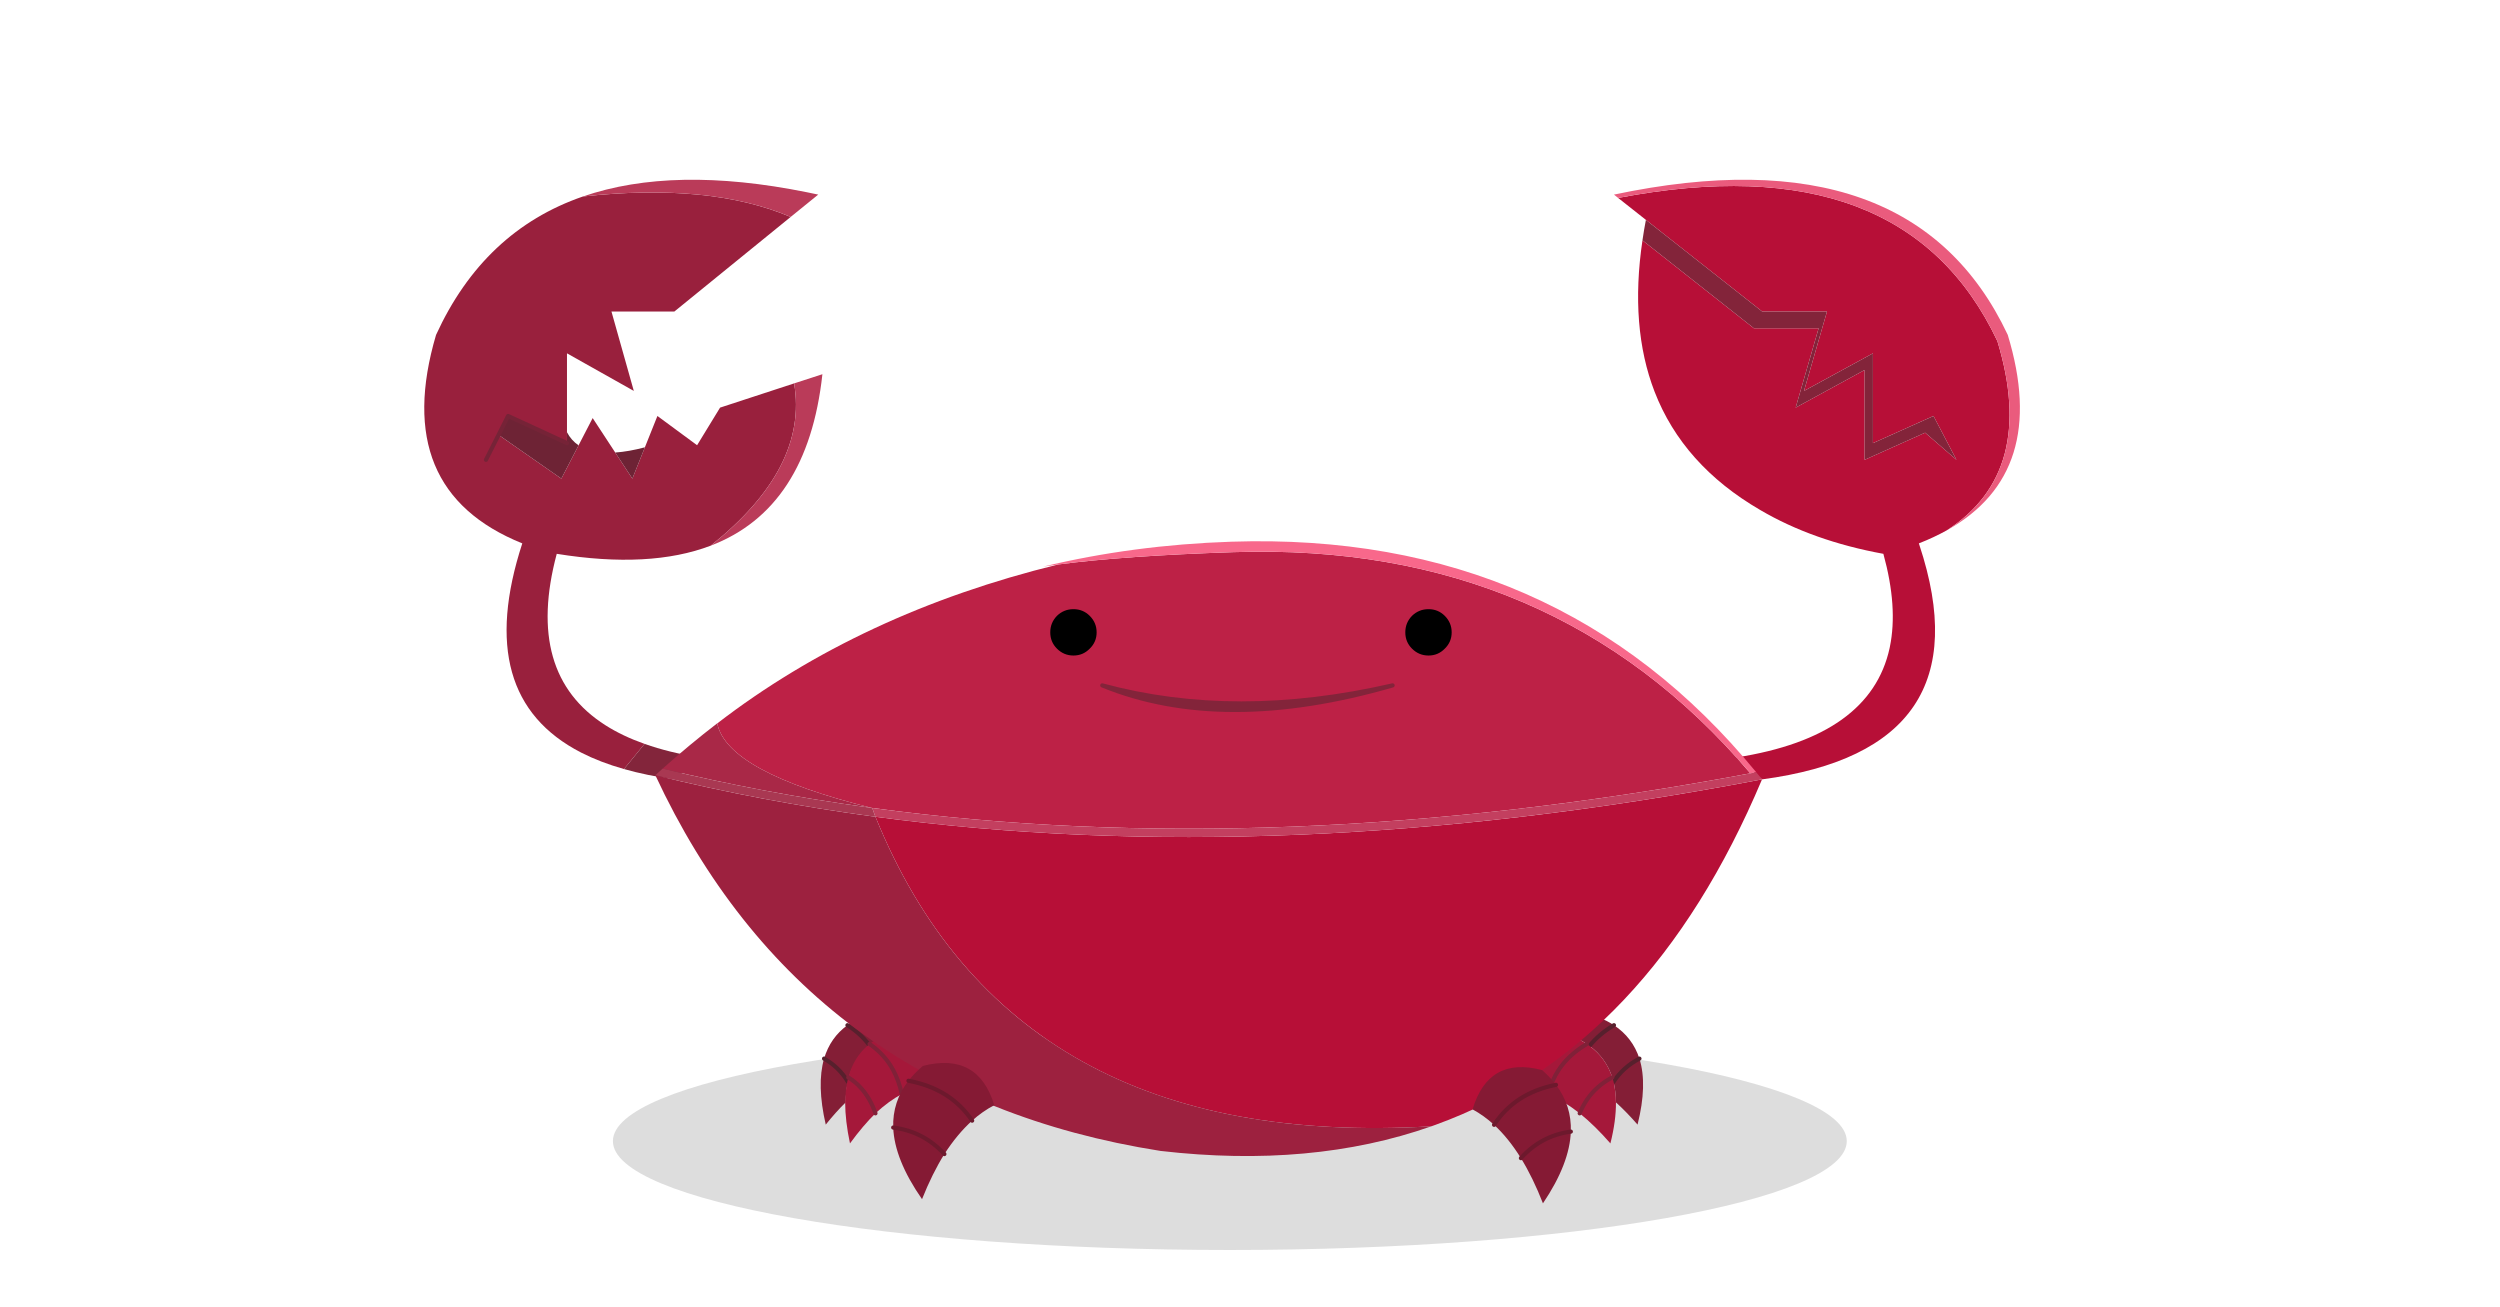
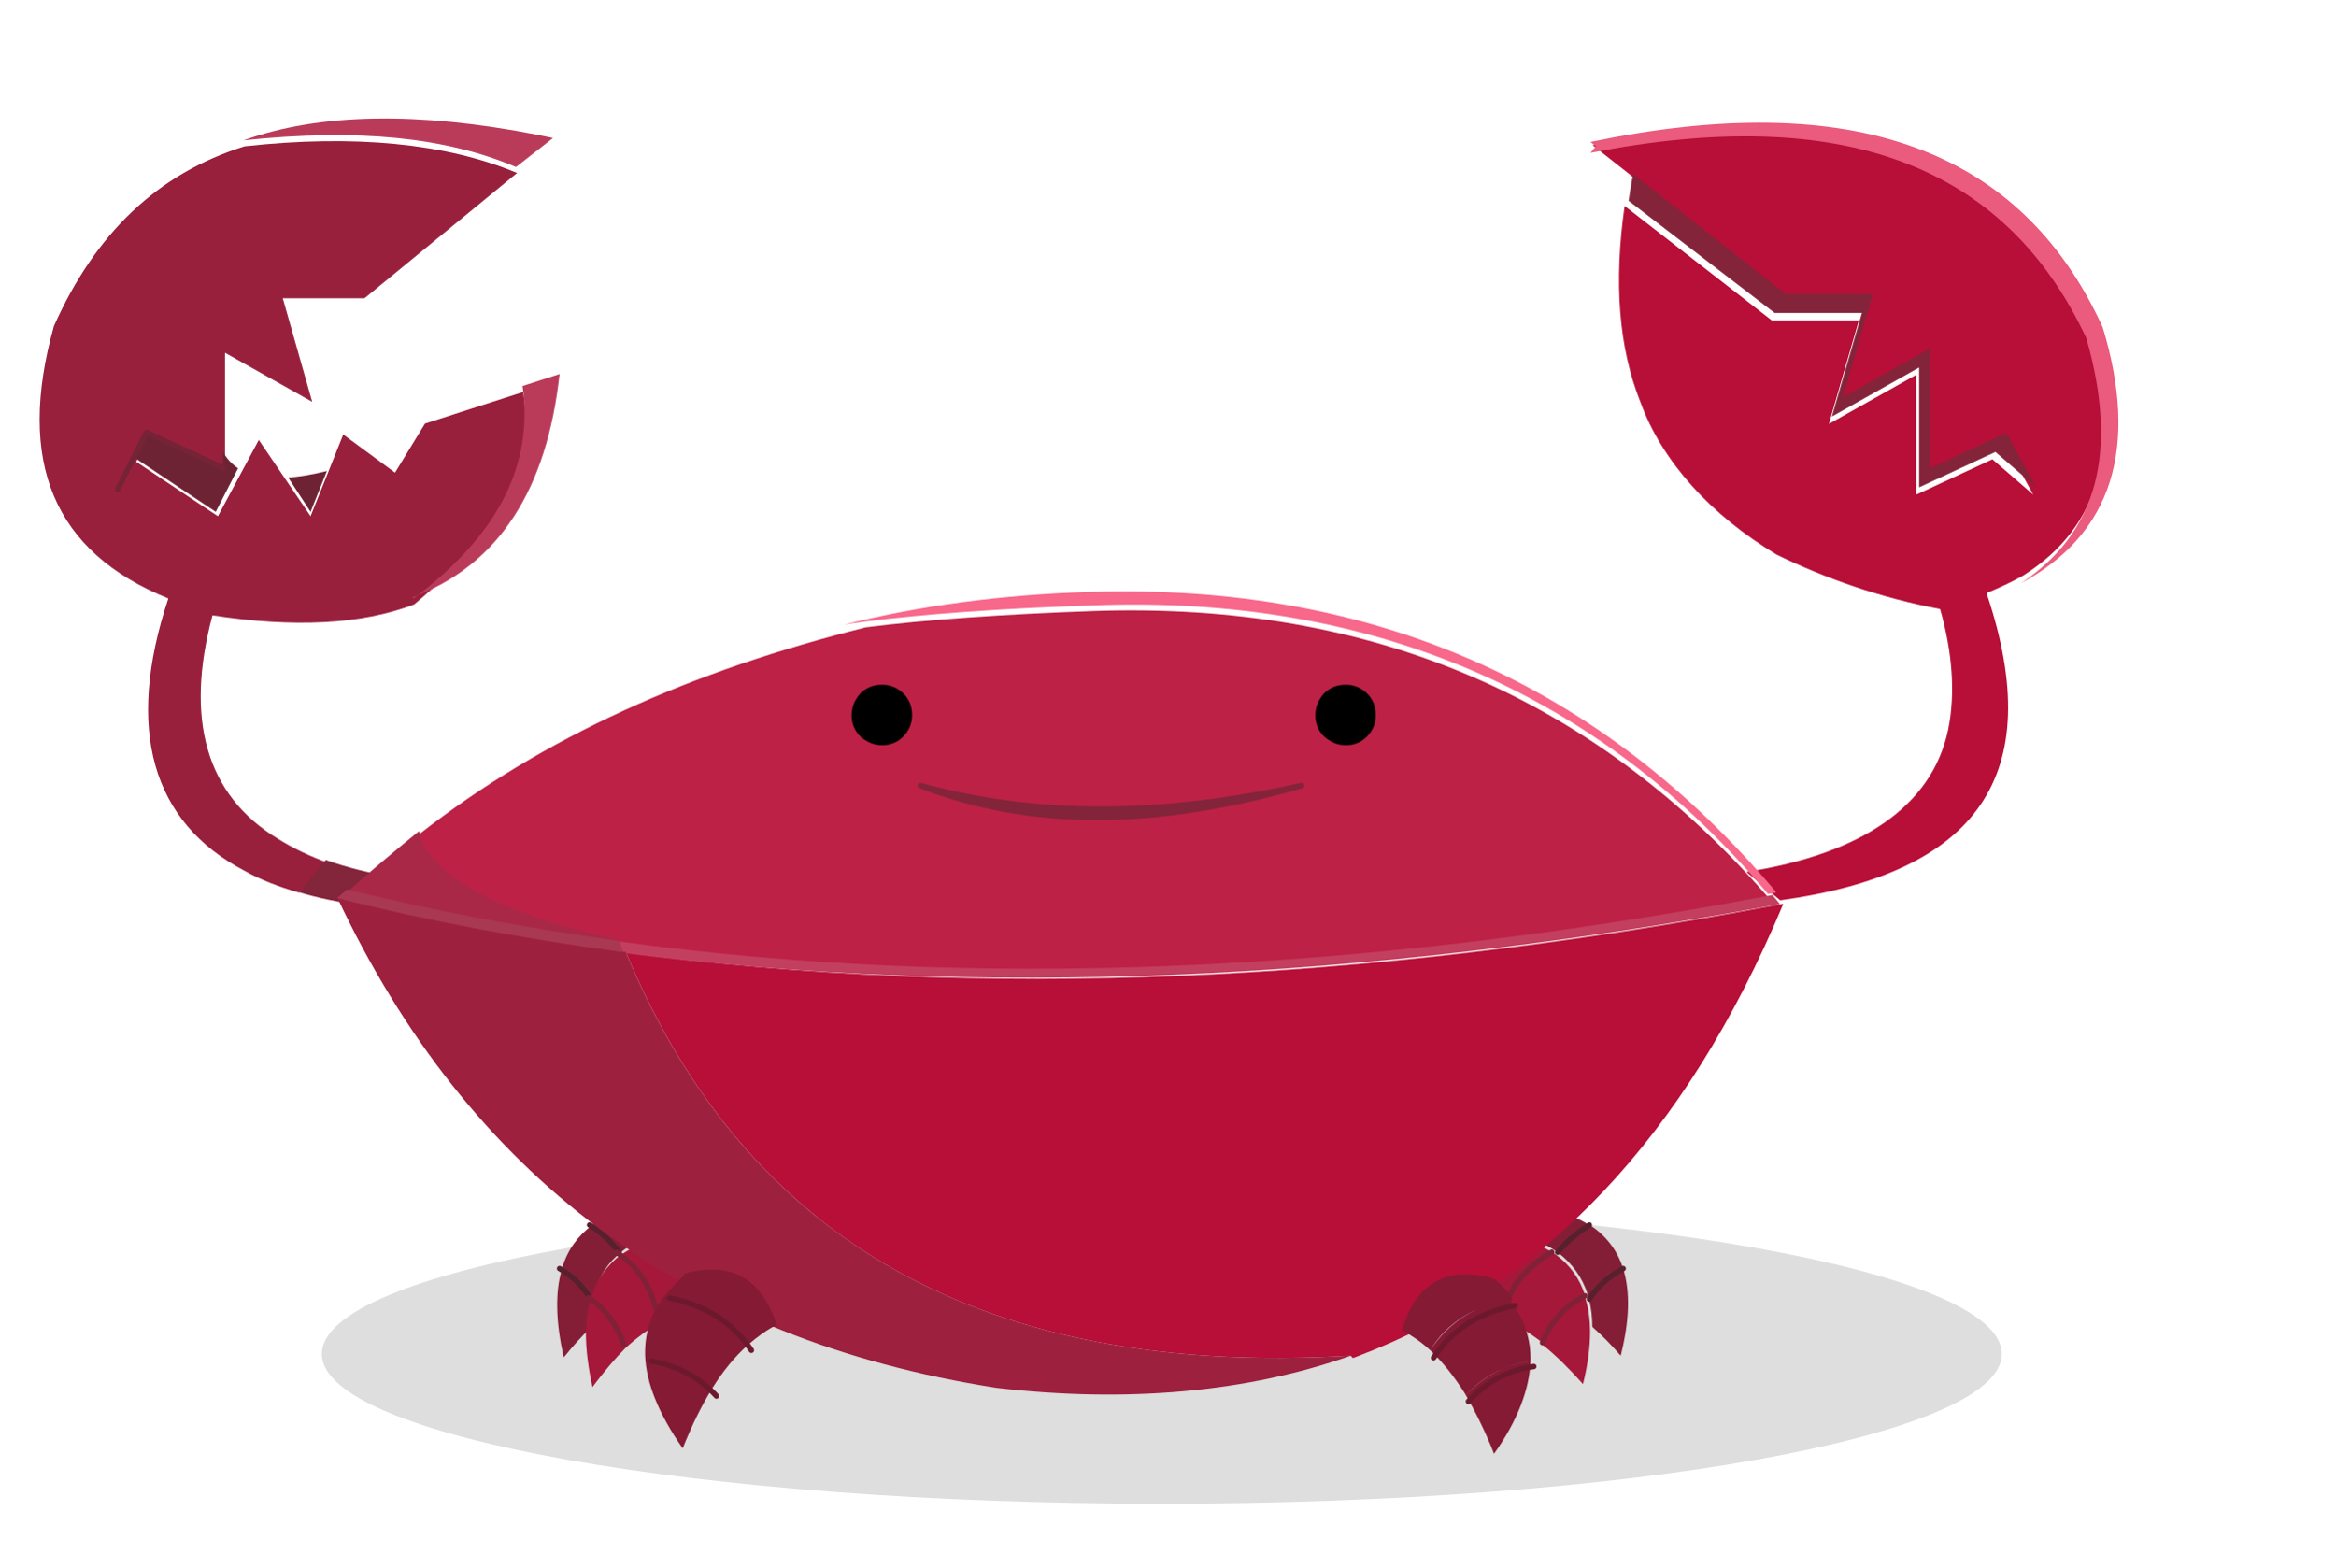
- <svg xmlns="http://www.w3.org/2000/svg" width="211.141mm" height="110.338mm" viewBox="0 0 748.136 390.962" id="svg2" version="1.1">
-   <defs id="defs4">
-     <clipPath id="clipPath3369" clipPathUnits="userSpaceOnUse">
-       <path id="path3371" d="M 0,400 550,400 550,0 0,0 0,400 Z" />
+ <svg xmlns="http://www.w3.org/2000/svg" width="639mm" height="429mm" version="1.1" viewBox="0 0 2417 1621">
+   <defs>
+     <clipPath id="g">
+       <path d="m0 400h550v-400h-550z" />
    </clipPath>
-     <clipPath id="clipPath3409" clipPathUnits="userSpaceOnUse">
-       <path id="path3411" d="M 0,400 550,400 550,0 0,0 0,400 Z" />
+     <clipPath id="f">
+       <path d="m0 400h550v-400h-550z" />
    </clipPath>
-     <clipPath id="clipPath3425" clipPathUnits="userSpaceOnUse">
-       <path id="path3427" d="M 0,400 550,400 550,0 0,0 0,400 Z" />
+     <clipPath id="e">
+       <path d="m0 400h550v-400h-550z" />
    </clipPath>
-     <clipPath id="clipPath3441" clipPathUnits="userSpaceOnUse">
-       <path id="path3443" d="M 0,400 550,400 550,0 0,0 0,400 Z" />
+     <clipPath id="d">
+       <path d="m0 400h550v-400h-550z" />
    </clipPath>
-     <clipPath id="clipPath3477" clipPathUnits="userSpaceOnUse">
-       <path id="path3479" d="M 0,400 550,400 550,0 0,0 0,400 Z" />
+     <clipPath id="c">
+       <path d="m0 400h550v-400h-550z" />
    </clipPath>
-     <clipPath id="clipPath3493" clipPathUnits="userSpaceOnUse">
-       <path id="path3495" d="M 0,400 550,400 550,0 0,0 0,400 Z" />
+     <clipPath id="b">
+       <path d="m0 400h550v-400h-550z" />
    </clipPath>
-     <clipPath id="clipPath3509" clipPathUnits="userSpaceOnUse">
-       <path id="path3511" d="M 0,400 550,400 550,0 0,0 0,400 Z" />
+     <clipPath id="a">
+       <path d="m0 400h550v-400h-550z" />
    </clipPath>
  </defs>
-   <g id="layer1" transform="translate(0,-2.557999)">
-     <ellipse style="opacity:1;fill:#000000;fill-opacity:0.135;stroke:none;stroke-width:7.4;stroke-linecap:round;stroke-linejoin:round;stroke-miterlimit:4;stroke-dasharray:none;stroke-opacity:1" id="path5064" cx="368.035" cy="344.046" rx="184.621" ry="32.58" />
-     <g id="g3365" transform="matrix(1.25,0,0,-1.25,-38.0401,468.0421)">
-       <g id="g3367" clip-path="url(#clipPath3369)">
-         <g id="g3373" transform="translate(424.4688,319.75)">
-           <path d="m 0,0 -6.65,5.25 c 45.612,8.763 75.879,-2.67 90.799,-34.3 6.341,-20.847 2.317,-35.93 -12.075,-45.25 -2.061,-1.152 -4.303,-2.203 -6.724,-3.15 0.045,-0.133 0.086,-0.267 0.125,-0.401 10.809,-32.618 -1.749,-51.318 -37.675,-56.099 l -6.151,5.25 c 21.393,3.33 33.626,12.063 36.701,26.2 0.015,0.079 0.032,0.163 0.049,0.25 1.313,6.355 0.796,13.789 -1.549,22.3 -11.269,2.064 -21.103,5.564 -29.5,10.5 -12.322,7.171 -20.746,16.612 -25.276,28.325 -3.982,10.317 -4.949,22.393 -2.899,36.225 l 26.675,-21.05 15.5,0 -5.5,-19 16.5,9 0,-21.5 14.5,6.5 7.5,-6.5 -5.5,10.5 -14.5,-6.5 0,21.5 -16.5,-9 5.5,19 -15.5,0 L 0,0 Z" style="fill:#b70f37;fill-opacity:1;fill-rule:evenodd;stroke:none" id="path3375" />
-         </g>
-         <g id="g3377" transform="translate(149.7935,268.2744)">
-           <path d="M 0,0 -3.025,-5.975 0,0 Z m 30.025,-80 c -3.814,1.079 -7.239,2.396 -10.275,3.95 -17.348,8.92 -22.04,25.612 -14.075,50.075 -21.067,8.5 -27.95,25.134 -20.65,49.901 7.607,16.632 19.332,27.682 35.175,33.149 20.237,2.215 36.812,0.582 49.725,-4.9 l -27.85,-22.65 -15.05,0 5.35,-19 -16,9 0,-18.9 0,-2.6 -14.1,6.5 L 0,0 15.025,-10.475 19.15,-2.5 l 3.375,6.525 5.4,-8.25 4.1,-6.25 3,7.5 3,7.5 9.5,-7 5.5,9 17.725,5.8 C 73.049,-1.151 66.391,-14.102 50.775,-26.524 41.071,-30.223 28.788,-30.873 13.925,-28.475 8.8,-47.636 12.691,-61.319 25.6,-69.524 c 2.719,-1.731 5.836,-3.214 9.35,-4.451 L 30.025,-80 Z" style="fill:#99203d;fill-opacity:1;fill-rule:evenodd;stroke:none" id="path3379" />
-         </g>
-         <g id="g3381" transform="translate(166.1685,268.8994)">
-           <path d="M 0,0 C 0.681,-1.295 1.606,-2.337 2.775,-3.125 L -1.35,-11.1 -16.375,-0.625 -14.1,3.9 0,-2.6 0,0 Z m 11.55,-4.85 c 2.115,0.144 4.481,0.561 7.1,1.25 l -3,-7.5 -4.1,6.25 z" style="fill:#6e2335;fill-opacity:1;fill-rule:evenodd;stroke:none" id="path3383" />
-         </g>
-         <g id="g3385" transform="translate(200.5684,241.75)">
-           <path d="m 0,0 c 15.616,12.423 22.274,25.373 19.975,38.85 l 6.775,2.2 C 24.412,19.592 15.496,5.909 0,0 m 19.15,78.7 c -12.913,5.481 -29.488,7.114 -49.725,4.9 14.434,4.972 32.284,5.314 53.55,1.025 0.922,-0.182 1.847,-0.374 2.775,-0.575 l -6.6,-5.35 z" style="fill:#ba3b59;fill-opacity:1;fill-rule:evenodd;stroke:none" id="path3387" />
-         </g>
-         <g id="g3389" transform="translate(417.8184,325)">
-           <path d="M 0,0 -1,0.8 C 46.582,10.838 78.007,-0.354 93.275,-32.775 99.972,-54.796 95.122,-70.388 78.725,-79.55 93.116,-70.23 97.141,-55.147 90.8,-34.3 75.879,-2.67 45.612,8.763 0,0" style="fill:#ea5b7d;fill-opacity:1;fill-rule:evenodd;stroke:none" id="path3391" />
-         </g>
-         <g id="g3393" transform="translate(423.6436,314.8496)">
-           <path d="m 0,0 c 0.229,1.609 0.505,3.243 0.825,4.9 l 27.85,-21.95 15.5,0 -5.5,-19 16.5,9 0,-21.5 14.5,6.5 5.5,-10.5 -7.5,6.5 -14.5,-6.5 0,21.5 -16.5,-9 5.5,19 -15.5,0 L 0,0 Z" style="fill:#83243a;fill-opacity:1;fill-rule:evenodd;stroke:none" id="path3395" />
-         </g>
-         <g id="g3397" transform="translate(179.8184,188.2744)">
-           <path d="M 0,0 4.925,6.025 C 8.829,4.64 13.22,3.557 18.1,2.775 l -6,-5.25 C 7.704,-1.872 3.67,-1.047 0,0" style="fill:#83253b;fill-opacity:1;fill-rule:evenodd;stroke:none" id="path3399" />
-         </g>
-         <g id="g3401" transform="translate(166.1685,266.2998)">
-           <path d="m 0,0 -14.1,6.5 -2.275,-4.525 m 0,0 L -19.4,-4" style="fill:none;stroke:#762337;stroke-width:1;stroke-linecap:round;stroke-linejoin:round;stroke-miterlimit:3;stroke-dasharray:none;stroke-opacity:1" id="path3403" />
+   <g transform="translate(-127 -56)">
+     <g transform="matrix(4.7 0 0 4.7 -400 -160)">
+       <ellipse cx="368" cy="344" rx="185" ry="33" fill-opacity=".13" />
+       <g transform="matrix(1.2 0 0 -1.2 -38 468)">
+         <g clip-path="url(#g)">
+           <g transform="translate(424 320)">
+             <path d="m0 0-6.6 5.2c46 8.8 76-2.7 91-34 6.3-21 2.3-36-12-45-2.1-1.2-4.3-2.2-6.7-3.2 0.045-0.13 0.086-0.27 0.12-0.4 11-33-1.7-51-38-56l-6.2 5.2c21 3.3 34 12 37 26 0.015 0.079 0.032 0.16 0.049 0.25 1.3 6.4 0.8 14-1.5 22-11 2.1-21 5.6-30 10-12 7.2-21 17-25 28-4 10-4.9 22-2.9 36l27-21h16l-5.5-19 16 9v-22l14 6.5 7.5-6.5-5.5 10-14-6.5v22l-16-9 5.5 19h-16z" fill="#b70f37" fill-rule="evenodd" />
+           </g>
+           <g transform="translate(150 268)">
+             <path d="m0 0-3-6zm30-80c-3.8 1.1-7.2 2.4-10 4-17 8.9-22 26-14 50-21 8.5-28 25-21 50 7.6 17 19 28 35 33 20 2.2 37 0.58 50-4.9l-28-23h-15l5.4-19-16 9v-22l-14 6.5-2.3-4.5 15-10 7.5 14 9.5-14 6 15 9.5-7 5.5 9 18 5.8c2.3-13-4.4-26-20-39-9.7-3.7-22-4.3-37-2-5.1-19-1.2-33 12-41 2.7-1.7 5.8-3.2 9.4-4.5z" fill="#99203d" fill-rule="evenodd" />
+           </g>
+           <g transform="translate(166 269)">
+             <path d="m0 0c0.68-1.3 1.6-2.3 2.8-3.1l-4.1-8-15 10 2.3 4.5 14-6.5zm12-4.8c2.1 0.14 4.5 0.56 7.1 1.2l-3-7.5z" fill="#6e2335" fill-rule="evenodd" />
+           </g>
+           <g transform="translate(201 242)">
+             <path d="m0 0c16 12 22 25 20 39l6.8 2.2c-2.3-21-11-35-27-41m19 79c-13 5.5-29 7.1-50 4.9 14 5 32 5.3 54 1 0.92-0.18 1.8-0.37 2.8-0.58z" fill="#ba3b59" fill-rule="evenodd" />
+           </g>
+           <g transform="translate(418 325)">
+             <path d="m0 0-1 0.8c48 10 79-1.2 94-34 6.7-22 1.8-38-15-47 14 9.3 18 24 12 45-15 32-45 43-91 34" fill="#ea5b7d" fill-rule="evenodd" />
+           </g>
+           <g transform="translate(424 315)">
+             <path d="m0 0c0.23 1.6 0.5 3.2 0.82 4.9l28-22h16l-5.5-19 16 9v-22l14 6.5 5.5-10-7.5 6.5-14-6.5v22l-16-9 5.5 19h-16z" fill="#83243a" fill-rule="evenodd" />
+           </g>
+           <g transform="translate(180 188)">
+             <path d="m0 0 4.9 6c3.9-1.4 8.3-2.5 13-3.2l-6-5.2c-4.4 0.6-8.4 1.4-12 2.5" fill="#83253b" fill-rule="evenodd" />
+           </g>
+           <g transform="translate(166 266)">
+             <path d="m0 0-14 6.5-2.3-4.5m0 0-3-6" fill="none" stroke="#762337" stroke-linecap="round" stroke-linejoin="round" stroke-miterlimit="3" />
+           </g>
        </g>
      </g>
-     </g>
-     <g id="g3405" transform="matrix(1.25,0,0,-1.25,-38.0401,468.0421)">
-       <g id="g3407" clip-path="url(#clipPath3409)">
-         <g id="g3413" transform="translate(422.918,118.9502)">
-           <path d="M 0,0 C -2.597,-1.358 -4.664,-3.209 -6.199,-5.551 -4.664,-3.209 -2.597,-1.358 0,0 m -6.1,8 c 2.967,-1.967 5,-4.634 6.1,-8 1.301,-4.167 1.15,-9.434 -0.449,-15.801 -1.734,1.991 -3.459,3.767 -5.176,5.325 -0.018,1.776 -0.209,3.417 -0.574,4.925 -0.093,0.356 -0.194,0.706 -0.301,1.051 -1.016,3.109 -2.832,5.626 -5.449,7.55 1.515,1.891 3.465,3.542 5.849,4.95 -2.384,-1.408 -4.334,-3.059 -5.849,-4.95 -0.207,0.15 -0.424,0.3 -0.651,0.45 -1.099,0.733 -2.349,1.366 -3.75,1.899 -1.012,-0.088 -1.954,-0.239 -2.825,-0.45 1.672,2.901 4.78,4.55 9.325,4.95 C -8.449,9.366 -7.199,8.733 -6.1,8 M -189.5,-5.551 c -0.333,-1.5 -0.516,-3.149 -0.55,-4.949 -1.566,-1.534 -3.15,-3.301 -4.75,-5.301 -1.466,6.367 -1.599,11.634 -0.4,15.801 2.4,-1.367 4.301,-3.217 5.7,-5.551 M -189.6,8 c 1,0.733 2.15,1.366 3.451,1.899 4.166,-0.399 7,-2.049 8.5,-4.95 -0.768,0.2 -1.617,0.351 -2.551,0.45 -1.3,-0.533 -2.449,-1.166 -3.449,-1.899 -0.201,-0.134 -0.401,-0.284 -0.601,-0.45 -1.366,1.899 -3.149,3.55 -5.35,4.95 2.201,-1.4 3.984,-3.051 5.35,-4.95 -2.399,-1.934 -4.066,-4.45 -5,-7.55 -0.066,-0.334 -0.149,-0.684 -0.25,-1.051 -1.399,2.334 -3.3,4.184 -5.7,5.551 1,3.366 2.867,6.033 5.6,8" style="fill:#841e36;fill-opacity:1;fill-rule:evenodd;stroke:none" id="path3415" />
-         </g>
-         <g id="g3417" transform="translate(422.918,118.9502)">
-           <path d="m 0,0 c -2.597,-1.358 -4.664,-3.209 -6.199,-5.551 m -5.75,8.601 C -10.434,4.941 -8.484,6.592 -6.1,8 M -195.2,0 c 2.4,-1.367 4.301,-3.217 5.7,-5.551 m 5.25,8.601 c -1.366,1.899 -3.149,3.55 -5.35,4.95" style="fill:none;stroke:#57202d;stroke-width:1;stroke-linecap:round;stroke-linejoin:round;stroke-miterlimit:3;stroke-dasharray:none;stroke-opacity:1" id="path3419" />
+       <g transform="matrix(1.2 0 0 -1.2 -38 468)">
+         <g clip-path="url(#f)">
+           <g transform="translate(423 119)">
+             <path d="m0 0c-2.6-1.4-4.7-3.2-6.2-5.6 1.5 2.3 3.6 4.2 6.2 5.6m-6.1 8c3-2 5-4.6 6.1-8 1.3-4.2 1.2-9.4-0.45-16-1.7 2-3.5 3.8-5.2 5.3-0.018 1.8-0.21 3.4-0.57 4.9-0.093 0.36-0.19 0.71-0.3 1.1-1 3.1-2.8 5.6-5.4 7.6 1.5 1.9 3.5 3.5 5.8 5-2.4-1.4-4.3-3.1-5.8-5-0.21 0.15-0.42 0.3-0.65 0.45-1.1 0.73-2.3 1.4-3.8 1.9-1-0.088-2-0.24-2.8-0.45 1.7 2.9 4.8 4.6 9.3 5 1.4-0.53 2.7-1.2 3.8-1.9m-183-14c-0.33-1.5-0.52-3.1-0.55-4.9-1.6-1.5-3.2-3.3-4.8-5.3-1.5 6.4-1.6 12-0.4 16 2.4-1.4 4.3-3.2 5.7-5.6m-0.1 14c1 0.73 2.2 1.4 3.5 1.9 4.2-0.4 7-2 8.5-5-0.77 0.2-1.6 0.35-2.6 0.45-1.3-0.53-2.4-1.2-3.4-1.9-0.2-0.13-0.4-0.28-0.6-0.45-1.4 1.9-3.1 3.6-5.4 5 2.2-1.4 4-3.1 5.4-5-2.4-1.9-4.1-4.4-5-7.6-0.066-0.33-0.15-0.68-0.25-1.1-1.4 2.3-3.3 4.2-5.7 5.6 1 3.4 2.9 6 5.6 8" fill="#841e36" fill-rule="evenodd" />
+           </g>
+           <g transform="translate(423 119)">
+             <path d="m0 0c-2.6-1.4-4.7-3.2-6.2-5.6m-5.8 8.6c1.5 1.9 3.5 3.5 5.8 5m-189-8c2.4-1.4 4.3-3.2 5.7-5.6m5.2 8.6c-1.4 1.9-3.1 3.6-5.4 5" fill="none" stroke="#57202d" stroke-linecap="round" stroke-linejoin="round" stroke-miterlimit="3" />
+           </g>
        </g>
      </g>
-     </g>
-     <g id="g3421" transform="matrix(1.25,0,0,-1.25,-38.0401,468.0421)">
-       <g id="g3423" clip-path="url(#clipPath3425)">
-         <g id="g3429" transform="translate(410.3184,122.4502)">
-           <path d="M 0,0 C 0.227,-0.15 0.443,-0.3 0.65,-0.45 3.268,-2.374 5.084,-4.891 6.1,-8 4.779,-8.69 3.597,-9.508 2.55,-10.45 c -1.836,-1.659 -3.253,-3.71 -4.25,-6.151 -2.567,2 -5.067,3.534 -7.5,4.601 0.485,2.109 1.303,4.034 2.45,5.774 C -5.148,-3.787 -2.898,-1.713 0,0 -2.898,-1.713 -5.148,-3.787 -6.75,-6.226 -7.897,-7.966 -8.715,-9.891 -9.2,-12 c -1.767,0.733 -3.533,1.233 -5.3,1.5 -0.347,6.583 2.295,10.565 7.925,11.949 0.871,0.211 1.812,0.362 2.825,0.45 C -2.35,1.366 -1.1,0.733 0,0 m -1.7,-16.601 c 0.997,2.441 2.414,4.492 4.25,6.151 1.047,0.942 2.229,1.76 3.55,2.45 0.107,-0.345 0.208,-0.695 0.3,-1.051 0.366,-1.508 0.557,-3.149 0.575,-4.925 0.03,-2.915 -0.412,-6.19 -1.325,-9.825 -2.466,2.834 -4.917,5.234 -7.35,7.2 M -164,-12 c -0.433,2.1 -1.117,4.017 -2.05,5.75 -1.333,2.466 -3.217,4.55 -5.65,6.25 2.433,-1.7 4.317,-3.784 5.65,-6.25 0.933,-1.733 1.617,-3.65 2.05,-5.75 m -6.3,-4.601 c -0.833,2.434 -2.017,4.484 -3.55,6.151 -0.833,0.933 -1.817,1.75 -2.95,2.45 1.133,-0.7 2.117,-1.517 2.95,-2.45 1.533,-1.667 2.717,-3.717 3.55,-6.151 m 1.75,18.5 c 0.833,-0.099 1.6,-0.25 2.3,-0.45 4.733,-1.399 6.95,-5.383 6.65,-11.949 -1.467,-0.267 -2.933,-0.767 -4.4,-1.5 -2.033,-1.067 -4.133,-2.601 -6.3,-4.601 -2,-1.966 -4.033,-4.366 -6.1,-7.2 -0.767,3.634 -1.15,6.901 -1.15,9.801 0.033,1.8 0.2,3.449 0.5,4.949 0.1,0.367 0.183,0.717 0.25,1.051 0.833,3.1 2.35,5.616 4.55,7.55 0.167,0.166 0.35,0.316 0.55,0.45 0.933,0.733 1.983,1.366 3.15,1.899" style="fill:#a5183a;fill-opacity:1;fill-rule:evenodd;stroke:none" id="path3431" />
-         </g>
-         <g id="g3433" transform="translate(416.418,114.4502)">
-           <path d="M 0,0 C -1.32,-0.69 -2.503,-1.508 -3.55,-2.45 -5.386,-4.109 -6.803,-6.16 -7.8,-8.601 M -15.3,-4 c 0.486,2.109 1.303,4.034 2.45,5.774 1.602,2.439 3.852,4.513 6.75,6.226 m -164,-12 c -0.433,2.1 -1.116,4.017 -2.049,5.75 -1.334,2.466 -3.217,4.55 -5.651,6.25 m 1.401,-16.601 c -0.834,2.434 -2.018,4.484 -3.551,6.151 -0.833,0.933 -1.816,1.75 -2.949,2.45" style="fill:none;stroke:#802138;stroke-width:1;stroke-linecap:round;stroke-linejoin:round;stroke-miterlimit:3;stroke-dasharray:none;stroke-opacity:1" id="path3435" />
+       <g transform="matrix(1.2 0 0 -1.2 -38 468)">
+         <g clip-path="url(#e)">
+           <g transform="translate(410 122)">
+             <path d="m0 0c0.23-0.15 0.44-0.3 0.65-0.45 2.6-1.9 4.4-4.4 5.4-7.6-1.3-0.69-2.5-1.5-3.6-2.4-1.8-1.7-3.3-3.7-4.2-6.2-2.6 2-5.1 3.5-7.5 4.6 0.48 2.1 1.3 4 2.4 5.8 1.6 2.4 3.9 4.5 6.8 6.2-2.9-1.7-5.1-3.8-6.8-6.2-1.1-1.7-2-3.7-2.4-5.8-1.8 0.73-3.5 1.2-5.3 1.5-0.35 6.6 2.3 11 7.9 12 0.87 0.21 1.8 0.36 2.8 0.45 1.4-0.53 2.6-1.2 3.8-1.9m-1.7-17c1 2.4 2.4 4.5 4.2 6.2 1 0.94 2.2 1.8 3.6 2.4 0.11-0.34 0.21-0.7 0.3-1.1 0.37-1.5 0.56-3.1 0.58-4.9 0.03-2.9-0.41-6.2-1.3-9.8-2.5 2.8-4.9 5.2-7.4 7.2m-162 4.6c-0.43 2.1-1.1 4-2 5.8-1.3 2.5-3.2 4.6-5.6 6.2 2.4-1.7 4.3-3.8 5.6-6.2 0.93-1.7 1.6-3.6 2-5.8m-6.3-4.6c-0.83 2.4-2 4.5-3.6 6.2-0.83 0.93-1.8 1.8-3 2.4 1.1-0.7 2.1-1.5 3-2.4 1.5-1.7 2.7-3.7 3.6-6.2m1.8 18c0.83-0.099 1.6-0.25 2.3-0.45 4.7-1.4 7-5.4 6.6-12-1.5-0.27-2.9-0.77-4.4-1.5-2-1.1-4.1-2.6-6.3-4.6-2-2-4-4.4-6.1-7.2-0.77 3.6-1.2 6.9-1.2 9.8 0.033 1.8 0.2 3.4 0.5 4.9 0.1 0.37 0.18 0.72 0.25 1.1 0.83 3.1 2.4 5.6 4.6 7.6 0.17 0.17 0.35 0.32 0.55 0.45 0.93 0.73 2 1.4 3.2 1.9" fill="#a5183a" fill-rule="evenodd" />
+           </g>
+           <g transform="translate(416 114)">
+             <path d="m0 0c-1.3-0.69-2.5-1.5-3.6-2.4-1.8-1.7-3.3-3.7-4.2-6.2m-7.5 4.6c0.49 2.1 1.3 4 2.4 5.8 1.6 2.4 3.9 4.5 6.8 6.2m-164-12c-0.43 2.1-1.1 4-2 5.8-1.3 2.5-3.2 4.6-5.7 6.2m1.4-17c-0.83 2.4-2 4.5-3.6 6.2-0.83 0.93-1.8 1.8-2.9 2.4" fill="none" stroke="#802138" stroke-linecap="round" stroke-linejoin="round" stroke-miterlimit="3" />
+           </g>
        </g>
      </g>
-     </g>
-     <g id="g3437" transform="matrix(1.25,0,0,-1.25,-38.0401,468.0421)">
-       <g id="g3439" clip-path="url(#clipPath3441)">
-         <g id="g3445" transform="translate(373.1182,102.75)">
-           <path d="m 0,0 c -67.085,-3.997 -111.452,20.703 -133.1,74.1 64.529,-8.645 134.829,-5.746 210.9,8.7 0.45,0.08 0.9,0.164 1.35,0.25 C 61.118,40.276 35.085,12.718 1.05,0.375 0.703,0.249 0.353,0.124 0,0" style="fill:#b70f37;fill-opacity:1;fill-rule:evenodd;stroke:none" id="path3447" />
-         </g>
-         <g id="g3449" transform="translate(449.4688,187.25)">
-           <path d="m 0,0 c -75.859,-14.259 -145.977,-17.018 -210.351,-8.275 -23.08,5.715 -35.405,12.458 -36.974,20.225 22.927,17.649 50.135,30.332 81.625,38.05 10.582,1.393 24.565,2.376 41.95,2.95 C -72.648,54.648 -31.398,36.999 0,0" style="fill:#bd2146;fill-opacity:1;fill-rule:evenodd;stroke:none" id="path3451" />
-         </g>
-         <g id="g3453" transform="translate(450.8682,187.5244)">
-           <path d="m 0,0 c -0.464,-0.088 -0.931,-0.18 -1.399,-0.274 -31.399,36.999 -72.649,54.648 -123.75,52.95 -17.385,-0.574 -31.369,-1.558 -41.951,-2.95 -1.266,-0.172 -2.483,-0.347 -3.65,-0.526 14.415,3.466 29.439,5.458 45.075,5.976 C -73.517,56.906 -31.625,38.515 0,0" style="fill:#f8688b;fill-opacity:1;fill-rule:evenodd;stroke:none" id="path3455" />
-         </g>
-         <g id="g3457" transform="translate(239.1182,178.9746)">
-           <path d="m 0,0 c 64.374,-8.742 134.491,-5.983 210.351,8.275 0.468,0.095 0.935,0.187 1.399,0.275 0.468,-0.568 0.935,-1.143 1.4,-1.725 -0.45,-0.086 -0.9,-0.17 -1.35,-0.25 C 135.729,-7.87 65.429,-10.77 0.9,-2.125 l -0.025,0 C 0.63,-1.443 0.389,-0.76 0.15,-0.075 -0.208,-0.009 -0.558,0.058 -0.9,0.125 -0.596,0.083 -0.296,0.042 0,0" style="fill:#c33f5f;fill-opacity:1;fill-rule:evenodd;stroke:none" id="path3459" />
-         </g>
-         <g id="g3461" transform="translate(238.2183,179.0996)">
-           <path d="m 0,0 c -16.777,2.311 -33.161,5.402 -49.15,9.275 4.277,3.821 8.635,7.438 13.075,10.85 0.002,-0.01 0.002,-0.018 0,-0.024 C -34.505,12.333 -22.18,5.591 0.9,-0.125 0.604,-0.083 0.304,-0.042 0,0" style="fill:#a92847;fill-opacity:1;fill-rule:evenodd;stroke:none" id="path3463" />
-         </g>
-         <g id="g3465" transform="translate(240.0186,176.8496)">
-           <path d="M 0,0 C 21.648,-53.396 66.015,-78.097 133.1,-74.1 113.989,-80.822 92.372,-82.789 68.25,-80 11.378,-71.052 -28.938,-41.068 -52.7,9.95 -35.59,5.737 -18.032,2.42 -0.025,0 L 0,0 Z" style="fill:#9d213f;fill-opacity:1;fill-rule:evenodd;stroke:none" id="path3467" />
-         </g>
-         <g id="g3469" transform="translate(239.9932,176.8496)">
-           <path d="m 0,0 c -18.006,2.42 -35.564,5.737 -52.675,9.95 0.58,0.529 1.164,1.054 1.75,1.575 15.989,-3.873 32.373,-6.964 49.15,-9.275 0.342,-0.067 0.692,-0.134 1.05,-0.2 C -0.486,1.365 -0.245,0.682 0,0" style="fill:#a93852;fill-opacity:1;fill-rule:evenodd;stroke:none" id="path3471" />
+       <g transform="matrix(1.2 0 0 -1.2 -38 468)">
+         <g clip-path="url(#d)">
+           <g transform="translate(373 103)">
+             <path d="m0 0c-67-4-111 21-133 74 65-8.6 135-5.7 211 8.7 0.45 0.08 0.9 0.16 1.4 0.25-18-43-44-70-78-83-0.35-0.13-0.7-0.25-1-0.38" fill="#b70f37" fill-rule="evenodd" />
+           </g>
+           <g transform="translate(449 187)">
+             <path d="m0 0c-76-14-146-17-210-8.3-23 5.7-35 12-37 20 23 18 50 30 82 38 11 1.4 25 2.4 42 3 51 1.7 92-16 124-53" fill="#bd2146" fill-rule="evenodd" />
+           </g>
+           <g transform="translate(451 188)">
+             <path d="m0 0c-0.46-0.088-0.93-0.18-1.4-0.27-31 37-73 55-124 53-17-0.57-31-1.6-42-3-1.3-0.17-2.5-0.35-3.6-0.53 14 3.5 29 5.5 45 6 52 1.7 94-17 126-55" fill="#f8688b" fill-rule="evenodd" />
+           </g>
+           <g transform="translate(239 179)">
+             <path d="m0 0c64-8.7 134-6 210 8.3 0.47 0.095 0.94 0.19 1.4 0.28 0.47-0.57 0.94-1.1 1.4-1.7-0.45-0.086-0.9-0.17-1.4-0.25-76-14-146-17-211-8.7h-0.025c-0.24 0.68-0.49 1.4-0.72 2-0.36 0.066-0.71 0.13-1 0.2 0.3-0.042 0.6-0.083 0.9-0.12" fill="#c33f5f" fill-rule="evenodd" />
+           </g>
+           <g transform="translate(238 179)">
+             <path d="m0 0c-17 2.3-33 5.4-49 9.3 4.3 3.8 8.6 7.4 13 11 2e-3 -0.01 2e-3 -0.018 0-0.024 1.6-7.8 14-15 37-20-0.3 0.042-0.6 0.083-0.9 0.12" fill="#a92847" fill-rule="evenodd" />
+           </g>
+           <g transform="translate(240 177)">
+             <path d="m0 0c22-53 66-78 133-74-19-6.7-41-8.7-65-5.9-57 8.9-97 39-121 90 17-4.2 35-7.5 53-10z" fill="#9d213f" fill-rule="evenodd" />
+           </g>
+           <g transform="translate(240 177)">
+             <path d="m0 0c-18 2.4-36 5.7-53 10 0.58 0.53 1.2 1.1 1.8 1.6 16-3.9 32-7 49-9.3 0.34-0.067 0.69-0.13 1-0.2 0.24-0.68 0.48-1.4 0.72-2" fill="#a93852" fill-rule="evenodd" />
+           </g>
        </g>
      </g>
-     </g>
-     <g id="g3473" transform="matrix(1.25,0,0,-1.25,-38.0401,478.0421)">
-       <g id="g3475" clip-path="url(#clipPath3477)">
-         <g id="g3481" transform="translate(294.3184,216.2998)">
-           <path d="M 0,0 C 21.267,-5.767 44.434,-5.767 69.5,0 42.367,-7.833 19.2,-7.833 0,0" style="fill:#83243a;fill-opacity:1;fill-rule:evenodd;stroke:none" id="path3483" />
-         </g>
-         <g id="g3485" transform="translate(294.3184,216.2998)">
-           <path d="M 0,0 C 21.267,-5.767 44.434,-5.767 69.5,0 42.367,-7.833 19.2,-7.833 0,0 Z" style="fill:none;stroke:#83243a;stroke-width:1;stroke-linecap:round;stroke-linejoin:round;stroke-miterlimit:3;stroke-dasharray:none;stroke-opacity:1" id="path3487" />
+       <g transform="matrix(1.2 0 0 -1.2 -38 478)">
+         <g clip-path="url(#c)">
+           <g transform="translate(294 216)">
+             <path d="m0 0c21-5.8 44-5.8 70 0-27-7.8-50-7.8-70 0" fill="#83243a" fill-rule="evenodd" />
+           </g>
+           <g transform="translate(294 216)">
+             <path d="m0 0c21-5.8 44-5.8 70 0-27-7.8-50-7.8-70 0z" fill="none" stroke="#83243a" stroke-linecap="round" stroke-linejoin="round" stroke-miterlimit="3" />
+           </g>
        </g>
      </g>
-     </g>
-     <g id="g3489" transform="matrix(1.25,0,0,-1.25,-38.0401,468.0421)">
-       <g id="g3491" clip-path="url(#clipPath3493)">
-         <g id="g3497" transform="translate(263.1685,104.0996)">
-           <path d="M 0,0 C -3.434,5.101 -8.517,8.283 -15.25,9.55 -8.517,8.283 -3.434,5.101 0,0 m -6.65,-8 c -3.3,3.601 -7.383,5.717 -12.25,6.351 4.867,-0.634 8.95,-2.75 12.25,-6.351 M 139.775,8.575 c 2.513,-3.333 3.696,-7.066 3.55,-11.2 -4.724,-0.636 -8.706,-2.753 -11.95,-6.35 3.244,3.597 7.226,5.714 11.95,6.35 -0.178,-5.111 -2.404,-10.836 -6.675,-17.175 -1.596,4.106 -3.354,7.714 -5.275,10.825 -1.969,3.184 -4.112,5.842 -6.425,7.975 3.317,5.087 8.258,8.278 14.825,9.575 C 133.208,7.278 128.267,4.087 124.95,-1 c -1.634,1.492 -3.351,2.726 -5.15,3.7 2.549,8.533 8.1,11.667 16.65,9.401 1.29,-1.123 2.399,-2.298 3.325,-3.526 M -11.8,13.101 C -3,15.367 2.7,12.233 5.3,3.7 3.433,2.733 1.667,1.5 0,0 c -2.367,-2.133 -4.583,-4.8 -6.65,-8 -1.933,-3.1 -3.717,-6.7 -5.35,-10.8 -4.4,6.333 -6.7,12.05 -6.9,17.151 -0.133,4.132 1.083,7.866 3.65,11.199 0.967,1.233 2.117,2.417 3.45,3.551" style="fill:#851a34;fill-opacity:1;fill-rule:evenodd;stroke:none" id="path3499" />
-         </g>
-         <g id="g3501" transform="translate(263.1685,104.0996)">
-           <path d="M 0,0 C -3.434,5.101 -8.517,8.283 -15.25,9.55 M -6.65,-8 c -3.3,3.601 -7.383,5.717 -12.25,6.351 m 162.225,-0.976 c -4.724,-0.636 -8.706,-2.753 -11.95,-6.35 M 124.95,-1 c 3.317,5.087 8.258,8.278 14.825,9.575" style="fill:none;stroke:#6d192d;stroke-width:1;stroke-linecap:round;stroke-linejoin:round;stroke-miterlimit:3;stroke-dasharray:none;stroke-opacity:1" id="path3503" />
+       <g transform="matrix(1.2 0 0 -1.2 -38 468)">
+         <g clip-path="url(#b)">
+           <g transform="translate(263 104)">
+             <path d="m0 0c-3.4 5.1-8.5 8.3-15 9.6 6.7-1.3 12-4.4 15-9.6m-6.6-8c-3.3 3.6-7.4 5.7-12 6.4 4.9-0.63 9-2.8 12-6.4m146 17c2.5-3.3 3.7-7.1 3.6-11-4.7-0.64-8.7-2.8-12-6.4 3.2 3.6 7.2 5.7 12 6.4-0.18-5.1-2.4-11-6.7-17-1.6 4.1-3.4 7.7-5.3 11-2 3.2-4.1 5.8-6.4 8 3.3 5.1 8.3 8.3 15 9.6-6.6-1.3-12-4.5-15-9.6-1.6 1.5-3.4 2.7-5.2 3.7 2.5 8.5 8.1 12 17 9.4 1.3-1.1 2.4-2.3 3.3-3.5m-152 4.5c8.8 2.3 14-0.87 17-9.4-1.9-0.97-3.6-2.2-5.3-3.7-2.4-2.1-4.6-4.8-6.6-8-1.9-3.1-3.7-6.7-5.4-11-4.4 6.3-6.7 12-6.9 17-0.13 4.1 1.1 7.9 3.6 11 0.97 1.2 2.1 2.4 3.4 3.6" fill="#851a34" fill-rule="evenodd" />
+           </g>
+           <g transform="translate(263 104)">
+             <path d="m0 0c-3.4 5.1-8.5 8.3-15 9.6m8.6-18c-3.3 3.6-7.4 5.7-12 6.4m162-0.98c-4.7-0.64-8.7-2.8-12-6.4m-6.4 8c3.3 5.1 8.3 8.3 15 9.6" fill="none" stroke="#6d192d" stroke-linecap="round" stroke-linejoin="round" stroke-miterlimit="3" />
+           </g>
        </g>
      </g>
-     </g>
-     <g id="g3505" transform="matrix(1.25,0,0,-1.25,-38.0401,478.0421)">
-       <g id="g3507" clip-path="url(#clipPath3509)">
-         <g id="g3513" transform="translate(376.3184,225.0996)">
-           <path d="m 0,0 c -1.066,-1.1 -2.367,-1.649 -3.9,-1.649 -1.534,0 -2.85,0.549 -3.95,1.649 -1.066,1.066 -1.6,2.367 -1.6,3.9 0,1.534 0.534,2.85 1.6,3.951 1.1,1.066 2.416,1.599 3.95,1.599 1.533,0 2.834,-0.533 3.9,-1.599 C 1.1,6.75 1.65,5.434 1.65,3.9 1.65,2.367 1.1,1.066 0,0 m -92.85,7.851 c 1.1,1.066 2.416,1.599 3.95,1.599 1.533,0 2.834,-0.533 3.9,-1.599 1.1,-1.101 1.65,-2.417 1.65,-3.951 0,-1.533 -0.55,-2.834 -1.65,-3.9 -1.066,-1.1 -2.367,-1.649 -3.9,-1.649 -1.534,0 -2.85,0.549 -3.95,1.649 -1.066,1.066 -1.6,2.367 -1.6,3.9 0,1.534 0.534,2.85 1.6,3.951" style="fill:#000000;fill-opacity:1;fill-rule:evenodd;stroke:none" id="path3515" />
+       <g transform="matrix(1.2 0 0 -1.2 -38 478)">
+         <g clip-path="url(#a)">
+           <g transform="translate(376 225)">
+             <path d="m0 0c-1.1-1.1-2.4-1.6-3.9-1.6-1.5 0-2.8 0.55-4 1.6-1.1 1.1-1.6 2.4-1.6 3.9 0 1.5 0.53 2.8 1.6 4 1.1 1.1 2.4 1.6 4 1.6 1.5 0 2.8-0.53 3.9-1.6 1.1-1.1 1.6-2.4 1.6-4 0-1.5-0.55-2.8-1.6-3.9m-93 7.9c1.1 1.1 2.4 1.6 4 1.6 1.5 0 2.8-0.53 3.9-1.6 1.1-1.1 1.6-2.4 1.6-4 0-1.5-0.55-2.8-1.6-3.9-1.1-1.1-2.4-1.6-3.9-1.6-1.5 0-2.8 0.55-4 1.6-1.1 1.1-1.6 2.4-1.6 3.9 0 1.5 0.53 2.8 1.6 4" fill-rule="evenodd" />
+           </g>
        </g>
      </g>
    </g>
  </g>
</svg>
